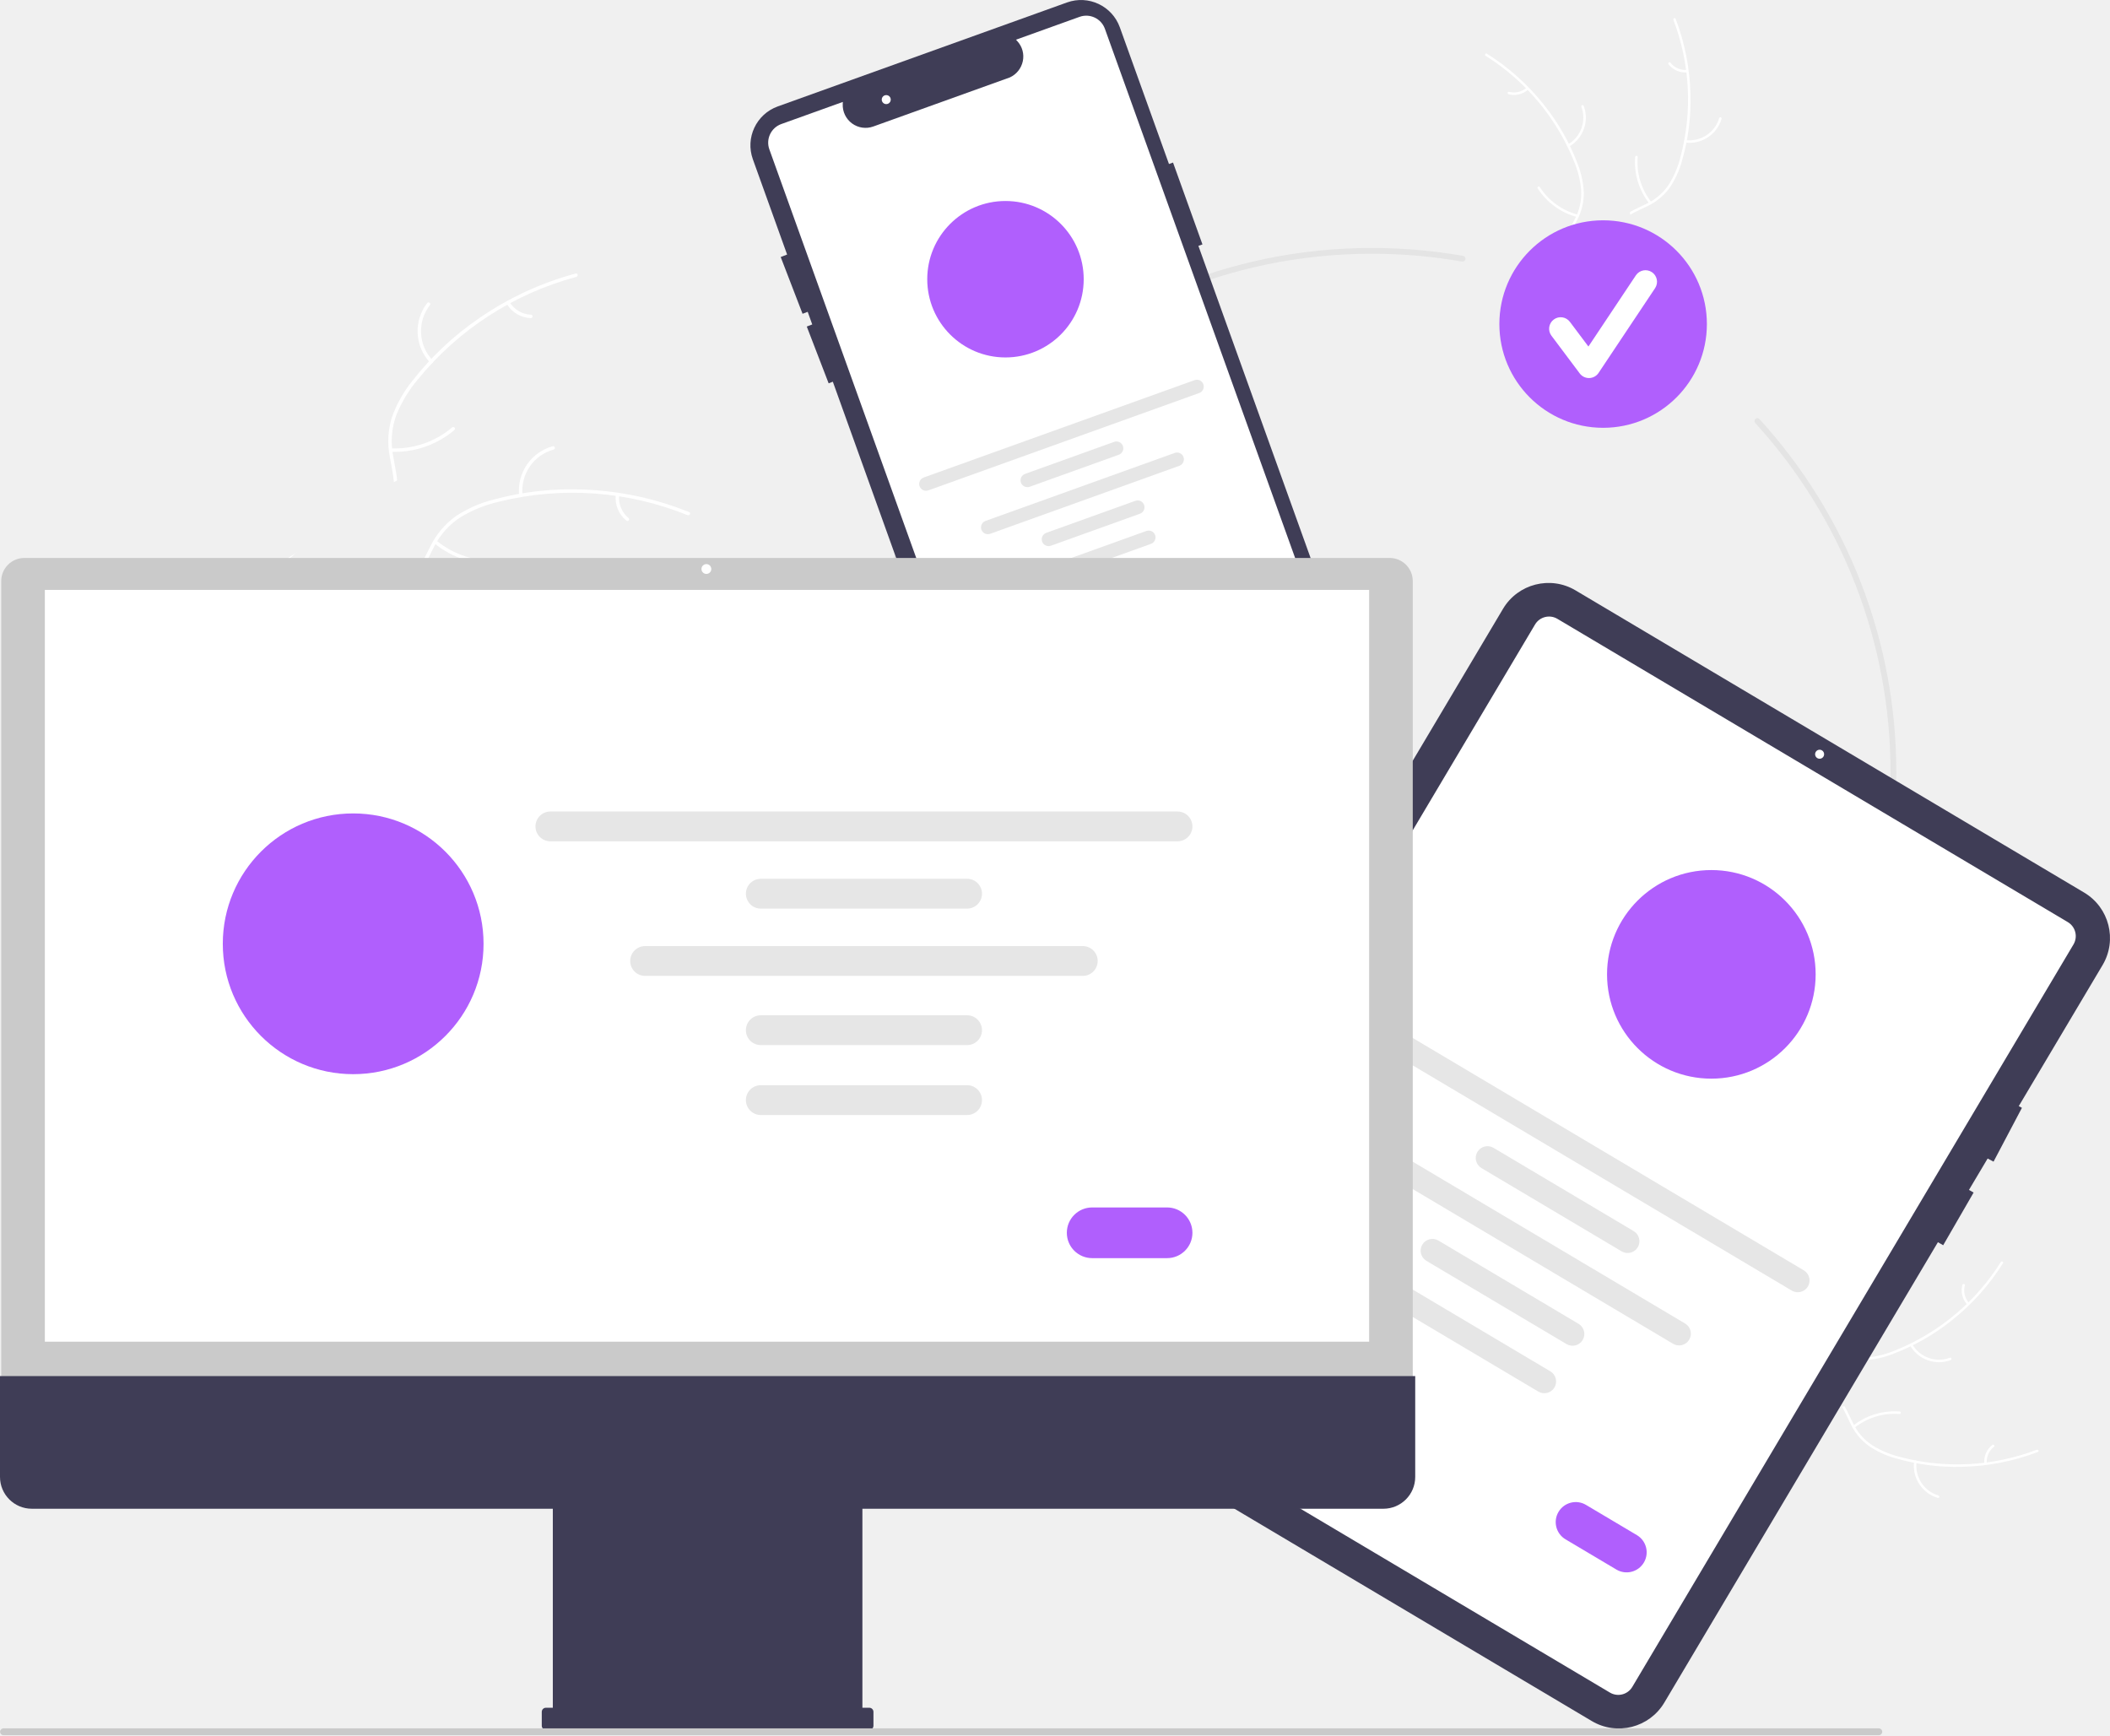
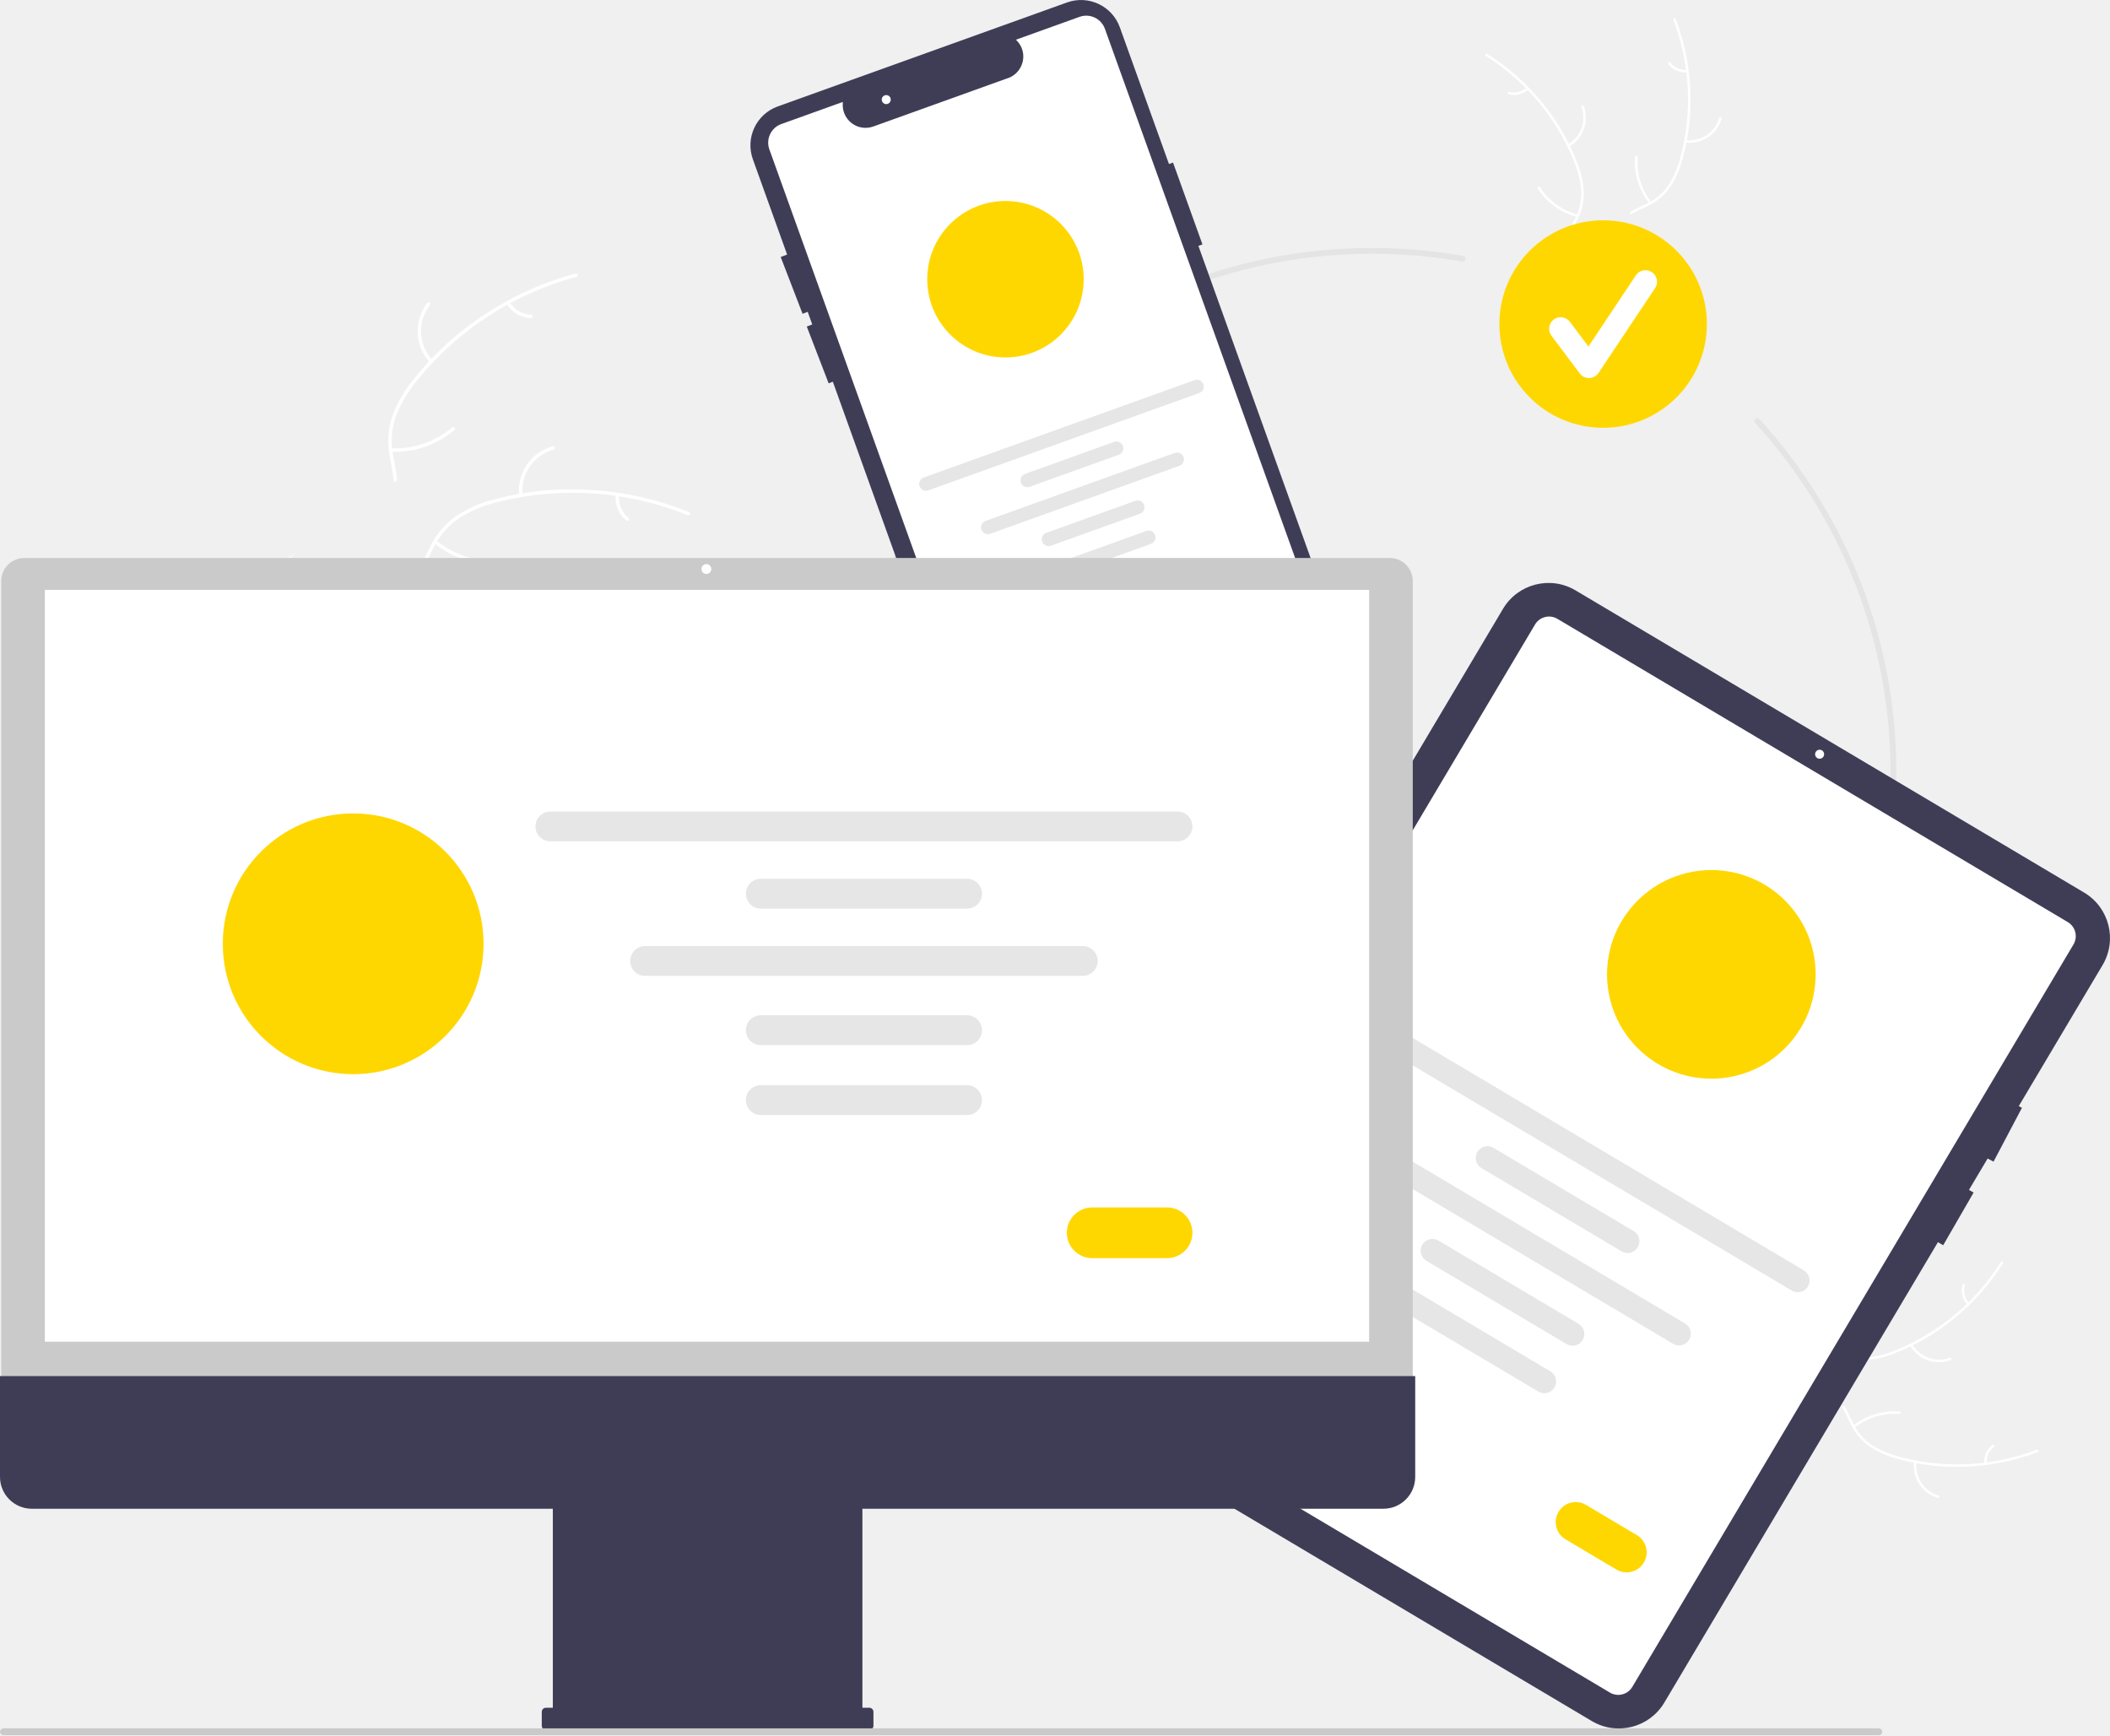
<svg xmlns="http://www.w3.org/2000/svg" id="eda1a55b-53a8-43b5-9383-13f99c95cdad" data-name="Layer 1" width="728.252" height="598.943" viewBox="0 0 728.252 598.943">
  <path d="M828.549,210.725c4.653-18.979.229-41.112-14.804-53.595a90.031,90.031,0,0,1-22.02,57.757c-5.393,6.171-12.034,12.472-12.296,20.663-.163,5.097,2.325,9.992,5.754,13.767,3.429,3.775,7.754,6.6,12.027,9.381l.628,1.107C811.595,245.929,823.896,229.704,828.549,210.725Z" transform="translate(-235.874 -150.5287)" fill="#f0f0f0" />
  <path d="M813.443,157.407a76.953,76.953,0,0,1,2.45,47.282,33.138,33.138,0,0,1-4.048,9.561,19.006,19.006,0,0,1-7.557,6.554c-2.825,1.429-5.879,2.563-8.308,4.653a11.638,11.638,0,0,0-3.915,8.675c-.117,4.087,1.241,7.972,2.701,11.725,1.621,4.167,3.371,8.47,2.996,13.032-.045.553.815.591.86.039.652-7.938-4.739-14.643-5.594-22.342-.399-3.593.282-7.327,2.939-9.947,2.323-2.291,5.472-3.463,8.344-4.884a20.281,20.281,0,0,0,7.628-6.133,30.636,30.636,0,0,0,4.401-9.37A74.658,74.658,0,0,0,819.326,183.11a78.317,78.317,0,0,0-5.121-26.104c-.197-.516-.958-.112-.763.401Z" transform="translate(-235.874 -150.5287)" fill="#fff" />
  <path d="M817.533,199.737a11.545,11.545,0,0,0,12.52-8.171c.156-.532-.663-.799-.819-.266a10.691,10.691,0,0,1-11.661,7.577c-.549-.072-.585.789-.039.86Z" transform="translate(-235.874 -150.5287)" fill="#fff" />
  <path d="M805.816,220.269a22.253,22.253,0,0,1-4.721-15.515c.043-.553-.817-.591-.86-.039A23.146,23.146,0,0,0,805.18,220.85c.345.435.979-.148.636-.581Z" transform="translate(-235.874 -150.5287)" fill="#fff" />
  <path d="M818.083,174.658a6.535,6.535,0,0,1-5.675-2.5c-.34-.439-.973.145-.636.581a7.323,7.323,0,0,0,6.272,2.779.445.445,0,0,0,.45-.411.433.433,0,0,0-.411-.45Z" transform="translate(-235.874 -150.5287)" fill="#fff" />
  <path d="M748.735,169.416c.204.28.409.56.611.847a86.065,86.065,0,0,1,7.223,11.948c.166.32.329.647.486.971a90.732,90.732,0,0,1,8.806,32.223,88.112,88.112,0,0,1,.062,13.388c-.441,6.156-1.408,12.796.164,18.568a15.114,15.114,0,0,0,.583,1.778l29.769,11.347c.081-.008.159-.009.24-.017l1.168.507c.033-.229.061-.467.094-.695.019-.133.032-.268.052-.4.011-.089.021-.179.036-.258.004-.03.007-.059.008-.082.015-.08.02-.156.033-.229q.247-1.994.467-3.999c.003-.007.003-.007-.001-.016a129.556,129.556,0,0,0,.007-30.63c-.04-.303-.077-.613-.131-.921a84.079,84.079,0,0,0-2.977-13.394,74.329,74.329,0,0,0-2.609-7.054A61.81,61.81,0,0,0,782.497,186.96c-8.528-9.707-20.066-16.579-32.789-17.484C749.382,169.453,749.063,169.432,748.735,169.416Z" transform="translate(-235.874 -150.5287)" fill="#f0f0f0" />
  <path d="M748.658,169.819a76.953,76.953,0,0,1,30.424,36.277,33.138,33.138,0,0,1,2.525,10.071,19.006,19.006,0,0,1-2.088,9.783c-1.395,2.841-3.151,5.586-3.832,8.717a11.638,11.638,0,0,0,2.097,9.284c2.367,3.334,5.79,5.618,9.216,7.735,3.803,2.351,7.791,4.733,10.239,8.601.297.469,1.007-.019.71-.487-4.259-6.73-12.6-8.838-17.918-14.471-2.482-2.628-4.186-6.02-3.642-9.711.476-3.227,2.284-6.059,3.722-8.924a20.281,20.281,0,0,0,2.398-9.489,30.636,30.636,0,0,0-2.128-10.131,74.658,74.658,0,0,0-11.549-20.275,78.317,78.317,0,0,0-19.805-17.759c-.468-.294-.833.487-.368.779Z" transform="translate(-235.874 -150.5287)" fill="#fff" />
  <path d="M777.409,201.155a11.545,11.545,0,0,0,5.077-14.062c-.196-.518-1.011-.238-.814.281a10.691,10.691,0,0,1-4.749,13.071c-.482.273.007.982.487.71Z" transform="translate(-235.874 -150.5287)" fill="#fff" />
  <path d="M780.415,224.603a22.253,22.253,0,0,1-13.11-9.545c-.298-.468-1.008.02-.71.487a23.146,23.146,0,0,0,13.663,9.905c.538.139.693-.708.158-.847Z" transform="translate(-235.874 -150.5287)" fill="#fff" />
  <path d="M762.749,180.8a6.535,6.535,0,0,1-6.036,1.421c-.535-.146-.69.702-.158.847a7.323,7.323,0,0,0,6.681-1.557.445.445,0,0,0,.112-.599.433.433,0,0,0-.599-.112Z" transform="translate(-235.874 -150.5287)" fill="#fff" />
  <path d="M709.374,598.115c-99.804,0-181-81.196-181-181s81.196-181,181-181a182.729,182.729,0,0,1,31.477,2.728 1.0 1,0,1,1-.345,1.97A180.782,180.782,0,0,0,709.374,238.115c-98.701,0-179,80.299-179,179s80.299,179,179,179,179-80.299,179-179a178.548,178.548,0,0,0-46.695-120.569,1,1,0,0,1,1.478-1.348,180.544,180.544,0,0,1,47.217,121.916C890.374,516.919,809.178,598.115,709.374,598.115Z" transform="translate(-235.874 -150.5287)" fill="#e4e4e4" />
-   <circle cx="553.307" cy="111.852" r="35.811" fill="#B05FFD" />
+   <circle cx="553.307" cy="111.852" r="35.811" fill="#FFD700" />
  <path d="M784.296,281.019a3.982,3.982,0,0,1-3.186-1.594l-9.77-13.027a3.983,3.983,0,1,1,6.374-4.78l6.392,8.522,16.416-24.624a3.984,3.984,0,0,1,6.629,4.419l-19.54,29.309a3.985,3.985,0,0,1-3.204,1.773C784.37,281.018,784.333,281.019,784.296,281.019Z" transform="translate(-235.874 -150.5287)" fill="#fff" />
  <path d="M704.717,389.026,649.494,235.396l1.4-.503-10.156-28.257-1.4.504-16.956-47.169a14.255,14.255,0,0,0-18.237-8.593l-99.833,35.885a14.256,14.256,0,0,0-8.594,18.237l11.822,32.889-2.213.852,7.547,19.597,1.771-.682,1.567,4.359-1.885.726,7.547,19.597,1.444-.556,54.736,152.274a14.23,14.23,0,0,0,18.238,8.594l99.832-35.885A14.273,14.273,0,0,0,704.717,389.026Z" transform="translate(-235.874 -150.5287)" fill="#3f3d56" />
  <path d="M591.041,438.086a6.845,6.845,0,0,1-6.424-4.524L501.412,202.087a6.831,6.831,0,0,1,4.118-8.739l21.241-7.635-.032.743a7.874,7.874,0,0,0,10.53,7.742L584.41,177.254a7.974,7.974,0,0,0,4.488-5.636,7.808,7.808,0,0,0-1.861-6.835l-.498-.553,21.941-7.887a6.84,6.84,0,0,1,8.739,4.118L696.604,381.306a18.147,18.147,0,0,1-10.927,23.188L593.356,437.68A6.842,6.842,0,0,1,591.041,438.086Z" transform="translate(-235.874 -150.5287)" fill="#fff" />
-   <circle cx="347.033" cy="96.377" r="27" fill="#B05FFD" />
+   <circle cx="347.033" cy="96.377" r="27" fill="#FFD700" />
  <path d="M649.813,286.17l-93.502,33.61a2.362,2.362,0,1,1-1.598-4.445l93.502-33.61a2.362,2.362,0,0,1,1.598,4.445Z" transform="translate(-235.874 -150.5287)" fill="#e6e6e6" />
  <path d="M622.046,307.48l-30.756,11.055a2.362,2.362,0,1,1-1.598-4.445l30.756-11.055a2.362,2.362,0,0,1,1.598,4.445Z" transform="translate(-235.874 -150.5287)" fill="#e6e6e6" />
  <path d="M629.361,327.831l-30.756,11.055a2.362,2.362,0,1,1-1.598-4.445L627.763,323.386a2.362,2.362,0,0,1,1.598,4.445Z" transform="translate(-235.874 -150.5287)" fill="#e6e6e6" />
  <path d="M633.108,338.255,602.352,349.31a2.362,2.362,0,1,1-1.598-4.445l30.756-11.055a2.362,2.362,0,1,1,1.598,4.445Z" transform="translate(-235.874 -150.5287)" fill="#e6e6e6" />
  <path d="M642.901,311.313l-65.253,23.456a2.362,2.362,0,1,1-1.598-4.445l65.253-23.456a2.362,2.362,0,1,1,1.598,4.445Z" transform="translate(-235.874 -150.5287)" fill="#e6e6e6" />
-   <path d="M629.758,363.558l-11.167,4.014a4.016,4.016,0,0,1-2.717-7.559l11.167-4.014a4.016,4.016,0,0,1,2.717,7.559Z" transform="translate(-235.874 -150.5287)" fill="#B05FFD" />
+   <path d="M629.758,363.558l-11.167,4.014a4.016,4.016,0,0,1-2.717-7.559l11.167-4.014a4.016,4.016,0,0,1,2.717,7.559Z" transform="translate(-235.874 -150.5287)" fill="#FFD700" />
  <circle cx="305.882" cy="34.38" r="1.553" fill="#fff" />
  <path d="M363.157,272.252c17.406-20.488,45.647-33.401,71.684-26.706a123.863,123.863,0,0,0-46.635,71.113c-2.531,10.987-4.202,23.471-13.122,30.366-5.55,4.291-13.014,5.464-19.986,4.685-6.972-.779-13.608-3.323-20.155-5.845l-1.741.193C337.581,319.535,345.752,292.741,363.157,272.252Z" transform="translate(-235.874 -150.5287)" fill="#f0f0f0" />
  <path d="M434.775,246.107a105.87,105.87,0,0,0-54.686,35.389,45.591,45.591,0,0,0-7.395,12.221,26.149,26.149,0,0,0-1.213,13.708c.685,4.301,1.883,8.62,1.511,13.013a16.011,16.011,0,0,1-6.514,11.358c-4.461,3.426-9.887,5.044-15.248,6.442-5.953,1.552-12.16,3.07-16.944,7.166-.58.496-1.316-.432-.737-.928,8.323-7.127,20.144-6.522,29.417-11.776,4.327-2.452,7.941-6.222,8.719-11.295.681-4.436-.551-8.892-1.282-13.24a27.903,27.903,0,0,1,.687-13.448,42.148,42.148,0,0,1,6.898-12.46,102.712,102.712,0,0,1,23.391-21.986A107.747,107.747,0,0,1,434.607,244.933c.735-.197.898.978.168,1.173Z" transform="translate(-235.874 -150.5287)" fill="#fff" />
  <path d="M384.289,275.674a15.884,15.884,0,0,1-.985-20.544c.467-.602,1.425.095.957.699a14.708,14.708,0,0,0,.955,19.109c.524.554-.407,1.288-.928.737Z" transform="translate(-235.874 -150.5287)" fill="#fff" />
  <path d="M370.846,305.29A30.615,30.615,0,0,0,391.948,298.044c.581-.494,1.318.434.737.928a31.844,31.844,0,0,1-21.974,7.495c-.763-.034-.624-1.211.135-1.177Z" transform="translate(-235.874 -150.5287)" fill="#fff" />
  <path d="M411.802,254.842a8.991,8.991,0,0,0,7.362,4.311c.763.025.623,1.202-.135,1.177a10.075,10.075,0,0,1-8.155-4.751.612.612,0,0,1,.095-.832.595.595,0,0,1,.832.095Z" transform="translate(-235.874 -150.5287)" fill="#fff" />
  <path d="M473.557,327.924c-.477-.002-.954-.004-1.437.002a118.406,118.406,0,0,0-19.142,1.581c-.49.073-.986.154-1.474.241a124.827,124.827,0,0,0-43.022,16.163,121.222,121.222,0,0,0-14.975,10.724c-6.508,5.454-13.13,11.886-20.832,14.787a20.794,20.794,0,0,1-2.452.784L333.573,348.168c-.056-.096-.118-.185-.174-.281l-1.507-.893c.229-.221.471-.445.7-.665.132-.129.273-.252.405-.38.091-.084.182-.168.259-.249.03-.028.061-.056.085-.076.077-.081.157-.148.229-.221q2.024-1.883,4.082-3.745c.005-.008.005-.008.019-.011,10.477-9.428,21.834-18.064,34.14-24.703.37-.2.746-.408,1.133-.596a115.674,115.674,0,0,1,17.332-7.48,102.264,102.264,0,0,1,9.967-2.779,85.037,85.037,0,0,1,26.536-1.658c17.697,1.681,34.66,9.004,45.927,22.457C472.994,327.233,473.274,327.572,473.557,327.924Z" transform="translate(-235.874 -150.5287)" fill="#f0f0f0" />
  <path d="M473.169,328.336a105.87,105.87,0,0,0-64.97-4.669,45.591,45.591,0,0,0-13.263,5.305,26.149,26.149,0,0,0-9.222,10.215c-2.043,3.846-3.686,8.017-6.628,11.299a16.011,16.011,0,0,1-12.04,5.147c-5.624.049-10.931-1.926-16.053-4.037-5.687-2.344-11.558-4.87-17.844-4.479-.762.047-.79-1.137-.03-1.184,10.936-.679,20.011,6.921,30.578,8.308,4.931.647,10.086-.187,13.762-3.769,3.214-3.132,4.913-7.431,6.948-11.344a27.902,27.902,0,0,1,8.645-10.324,42.148,42.148,0,0,1,13.01-5.796,102.713,102.713,0,0,1,31.914-3.472,107.747,107.747,0,0,1,35.765,7.761c.705.285.128,1.321-.572,1.038Z" transform="translate(-235.874 -150.5287)" fill="#fff" />
  <path d="M415.057,321.547a15.884,15.884,0,0,1,11.583-16.996c.736-.2,1.081.934.344,1.134a14.708,14.708,0,0,0-10.742,15.832c.084.758-1.101.783-1.184.03Z" transform="translate(-235.874 -150.5287)" fill="#fff" />
  <path d="M386.493,337.1a30.615,30.615,0,0,0,21.211,6.92c.762-.045.791,1.14.03,1.184a31.844,31.844,0,0,1-22.057-7.245c-.589-.487.231-1.343.816-.859Z" transform="translate(-235.874 -150.5287)" fill="#fff" />
  <path d="M449.567,321.479a8.991,8.991,0,0,0,3.282,7.875c.594.479-.226,1.335-.816.859a10.075,10.075,0,0,1-3.651-8.703.612.612,0,0,1,.577-.607.595.595,0,0,1,.607.577Z" transform="translate(-235.874 -150.5287)" fill="#fff" />
  <path d="M885.524,666.043c18.979,4.653,41.112.229,53.595-14.804a90.031,90.031,0,0,1-57.757-22.02c-6.171-5.393-12.472-12.034-20.663-12.296-5.097-.163-9.992,2.325-13.767,5.754-3.775,3.429-6.6,7.754-9.381,12.027l-1.107.628C850.32,649.088,866.545,661.389,885.524,666.043Z" transform="translate(-235.874 -150.5287)" fill="#f0f0f0" />
  <path d="M938.842,650.936a76.953,76.953,0,0,1-47.282,2.45,33.138,33.138,0,0,1-9.561-4.048,19.006,19.006,0,0,1-6.554-7.557c-1.429-2.825-2.563-5.879-4.653-8.308a11.638,11.638,0,0,0-8.675-3.915c-4.087-.117-7.972,1.241-11.725,2.701-4.167,1.621-8.47,3.371-13.032,2.996-.553-.045-.591.815-.039.86,7.938.652,14.643-4.739,22.342-5.594,3.593-.399,7.327.282,9.947,2.939,2.291,2.323,3.463,5.472,4.884,8.344a20.281,20.281,0,0,0,6.133,7.628,30.636,30.636,0,0,0,9.37,4.401,74.657,74.657,0,0,0,23.142,2.986,78.317,78.317,0,0,0,26.104-5.121c.516-.197.112-.958-.401-.763Z" transform="translate(-235.874 -150.5287)" fill="#fff" />
  <path d="M896.512,655.026a11.545,11.545,0,0,0,8.171,12.52c.532.156.799-.663.266-.819a10.691,10.691,0,0,1-7.577-11.661c.072-.549-.789-.585-.86-.039Z" transform="translate(-235.874 -150.5287)" fill="#fff" />
  <path d="M875.98,643.309a22.253,22.253,0,0,1,15.515-4.721c.553.043.591-.817.039-.86a23.146,23.146,0,0,0-16.135,4.945c-.435.345.148.979.581.636Z" transform="translate(-235.874 -150.5287)" fill="#fff" />
  <path d="M921.591,655.577a6.535,6.535,0,0,1,2.5-5.675c.439-.34-.145-.973-.581-.636a7.323,7.323,0,0,0-2.779,6.272.445.445,0,0,0,.411.45.433.433,0,0,0,.45-.411Z" transform="translate(-235.874 -150.5287)" fill="#fff" />
  <path d="M926.833,586.228c-.28.204-.56.409-.847.611a86.065,86.065,0,0,1-11.948,7.223c-.32.166-.647.329-.971.486a90.732,90.732,0,0,1-32.223,8.806,88.112,88.112,0,0,1-13.388.062c-6.156-.441-12.796-1.408-18.568.164a15.114,15.114,0,0,0-1.778.583l-11.347,29.769c.008.081.009.159.017.24l-.507,1.168c.229.033.467.061.695.094.133.019.268.032.4.052.089.011.179.021.258.036.03.004.059.007.082.008.08.015.156.02.229.033q1.994.247,3.999.467c.007.003.007.003.016-.001a129.556,129.556,0,0,0,30.63.007c.303-.04.613-.077.921-.131a84.079,84.079,0,0,0,13.394-2.977,74.329,74.329,0,0,0,7.054-2.609,61.81,61.81,0,0,0,16.335-10.326c9.707-8.528,16.579-20.066,17.484-32.789C926.796,586.876,926.817,586.556,926.833,586.228Z" transform="translate(-235.874 -150.5287)" fill="#f0f0f0" />
  <path d="M926.43,586.151a76.953,76.953,0,0,1-36.277,30.424,33.138,33.138,0,0,1-10.071,2.525,19.006,19.006,0,0,1-9.783-2.088c-2.841-1.395-5.586-3.151-8.717-3.832a11.638,11.638,0,0,0-9.284,2.097c-3.334,2.367-5.618,5.79-7.735,9.216-2.351,3.803-4.733,7.791-8.601,10.239-.469.297.019,1.007.487.71,6.73-4.259,8.838-12.6,14.471-17.918,2.628-2.482,6.02-4.186,9.711-3.642,3.227.476,6.059,2.284,8.924,3.722a20.281,20.281,0,0,0,9.489,2.398,30.636,30.636,0,0,0,10.131-2.128,74.658,74.658,0,0,0,20.275-11.549A78.317,78.317,0,0,0,927.208,586.519c.294-.468-.487-.833-.779-.368Z" transform="translate(-235.874 -150.5287)" fill="#fff" />
  <path d="M895.094,614.902a11.545,11.545,0,0,0,14.062,5.077c.518-.196.238-1.011-.281-.814a10.691,10.691,0,0,1-13.071-4.749c-.273-.482-.982.007-.71.487Z" transform="translate(-235.874 -150.5287)" fill="#fff" />
  <path d="M871.646,617.909a22.253,22.253,0,0,1,9.545-13.11c.468-.298-.02-1.008-.487-.71a23.146,23.146,0,0,0-9.905,13.663c-.139.538.708.693.847.158Z" transform="translate(-235.874 -150.5287)" fill="#fff" />
  <path d="M915.449,600.243a6.535,6.535,0,0,1-1.421-6.036c.146-.535-.702-.69-.847-.158a7.323,7.323,0,0,0,1.557,6.681.445.445,0,0,0,.599.112.433.433,0,0,0,.112-.599Z" transform="translate(-235.874 -150.5287)" fill="#fff" />
  <path d="M961.571,483.63l-28.94,48.7,1.1.58-9.8,18.58-2.04-1.08-6.44,10.83,1.6.92-10.5,18.18-1.82-1.05-94.43,158.92a18.274,18.274,0,0,1-25.02,6.37L609.731,640.27a18.272,18.272,0,0,1-6.37-25.02l151.27-254.58a18.274,18.274,0,0,1,25.02-6.37l175.55,104.31A18.281,18.281,0,0,1,961.571,483.63Z" transform="translate(-235.874 -150.5287)" fill="#3f3d56" />
  <path d="M791.537,734.753,615.369,630.076a5.634,5.634,0,0,1-1.963-7.712L765.679,366.09a5.634,5.634,0,0,1,7.712-1.963L949.56,468.804a5.634,5.634,0,0,1,1.963,7.712L799.25,732.79A5.634,5.634,0,0,1,791.537,734.753Z" transform="translate(-235.874 -150.5287)" fill="#fff" />
  <circle cx="628.028" cy="260.333" r="1.553" fill="#fff" />
  <path d="M854.291,595.994,707.234,508.615a4.066,4.066,0,1,1,4.154-6.991l147.057,87.379a4.066,4.066,0,1,1-4.154,6.991Z" transform="translate(-235.874 -150.5287)" fill="#e6e6e6" />
  <path d="M795.572,582.454l-48.371-28.741a4.066,4.066,0,1,1,4.154-6.991l48.371,28.741a4.066,4.066,0,0,1-4.154,6.991Z" transform="translate(-235.874 -150.5287)" fill="#e6e6e6" />
  <path d="M776.554,614.461l-48.371-28.741a4.066,4.066,0,0,1,4.154-6.991l48.371,28.741a4.066,4.066,0,1,1-4.154,6.991Z" transform="translate(-235.874 -150.5287)" fill="#e6e6e6" />
  <path d="M766.813,630.855l-48.371-28.741a4.066,4.066,0,1,1,4.154-6.991l48.371,28.741a4.066,4.066,0,1,1-4.154,6.991Z" transform="translate(-235.874 -150.5287)" fill="#e6e6e6" />
  <path d="M813.325,614.352l-102.627-60.979a4.066,4.066,0,0,1,4.154-6.991l102.627,60.979a4.066,4.066,0,1,1-4.154,6.991Z" transform="translate(-235.874 -150.5287)" fill="#e6e6e6" />
-   <path d="M793.764,692.284l-17.563-10.436a6.914,6.914,0,0,1,7.064-11.888l17.563,10.436a6.914,6.914,0,0,1-7.064,11.888Z" transform="translate(-235.874 -150.5287)" fill="#B05FFD" />
-   <circle cx="590.659" cy="336.314" r="36" fill="#B05FFD" />
+   <path d="M793.764,692.284l-17.563-10.436a6.914,6.914,0,0,1,7.064-11.888l17.563,10.436a6.914,6.914,0,0,1-7.064,11.888Z" transform="translate(-235.874 -150.5287)" fill="#FFD700" />
+   <circle cx="590.659" cy="336.314" r="36" fill="#FFD700" />
  <path d="M236.298,633.134H723.479V351.086a7.98,7.98,0,0,0-7.971-7.971H244.269a7.98,7.98,0,0,0-7.971,7.971Z" transform="translate(-235.874 -150.5287)" fill="#cacaca" />
  <rect x="15.476" y="203.611" width="457.077" height="259.491" fill="#fff" />
  <path d="M235.874,625.502v34.805a10.987,10.987,0,0,0,10.987,10.987H426.676v68.689h-2.389a1.427,1.427,0,0,0-1.427,1.427V746.188a1.427,1.427,0,0,0,1.427,1.427H535.914A1.427,1.427,0,0,0,537.341,746.188v-4.778a1.427,1.427,0,0,0-1.427-1.427h-2.389V671.295H713.34a10.987,10.987,0,0,0,10.987-10.987v-34.805Z" transform="translate(-235.874 -150.5287)" fill="#3f3d56" />
  <path d="M642.287,440.923H425.833a5.145,5.145,0,1,1,0-10.29H642.287a5.145,5.145,0,1,1,0,10.29Z" transform="translate(-235.874 -150.5287)" fill="#e6e6e6" />
  <path d="M569.659,464.149H498.461a5.145,5.145,0,1,1,0-10.291h71.198a5.145,5.145,0,1,1,0,10.291Z" transform="translate(-235.874 -150.5287)" fill="#e6e6e6" />
  <path d="M569.659,511.26H498.461a5.145,5.145,0,0,1,0-10.291h71.198a5.145,5.145,0,0,1,0,10.291Z" transform="translate(-235.874 -150.5287)" fill="#e6e6e6" />
  <path d="M569.659,535.39H498.461a5.145,5.145,0,1,1,0-10.29h71.198a5.145,5.145,0,1,1,0,10.29Z" transform="translate(-235.874 -150.5287)" fill="#e6e6e6" />
  <path d="M609.589,487.374H458.531a5.145,5.145,0,1,1,0-10.29H609.589a5.145,5.145,0,1,1,0,10.29Z" transform="translate(-235.874 -150.5287)" fill="#e6e6e6" />
-   <path d="M638.684,584.795H612.832a8.749,8.749,0,0,1,0-17.498h25.852a8.749,8.749,0,0,1,0,17.498Z" transform="translate(-235.874 -150.5287)" fill="#B05FFD" />
-   <circle cx="121.895" cy="325.766" r="45" fill="#B05FFD" />
+   <path d="M638.684,584.795H612.832a8.749,8.749,0,0,1,0-17.498h25.852a8.749,8.749,0,0,1,0,17.498Z" transform="translate(-235.874 -150.5287)" fill="#FFD700" />
+   <circle cx="121.895" cy="325.766" r="45" fill="#FFD700" />
  <path d="M884.359,749.471h-647.294a1.191,1.191,0,0,1,0-2.381h647.294a1.191,1.191,0,0,1,0,2.381Z" transform="translate(-235.874 -150.5287)" fill="#cacaca" />
  <circle cx="243.802" cy="196.403" r="1.696" fill="#fff" />
</svg>
